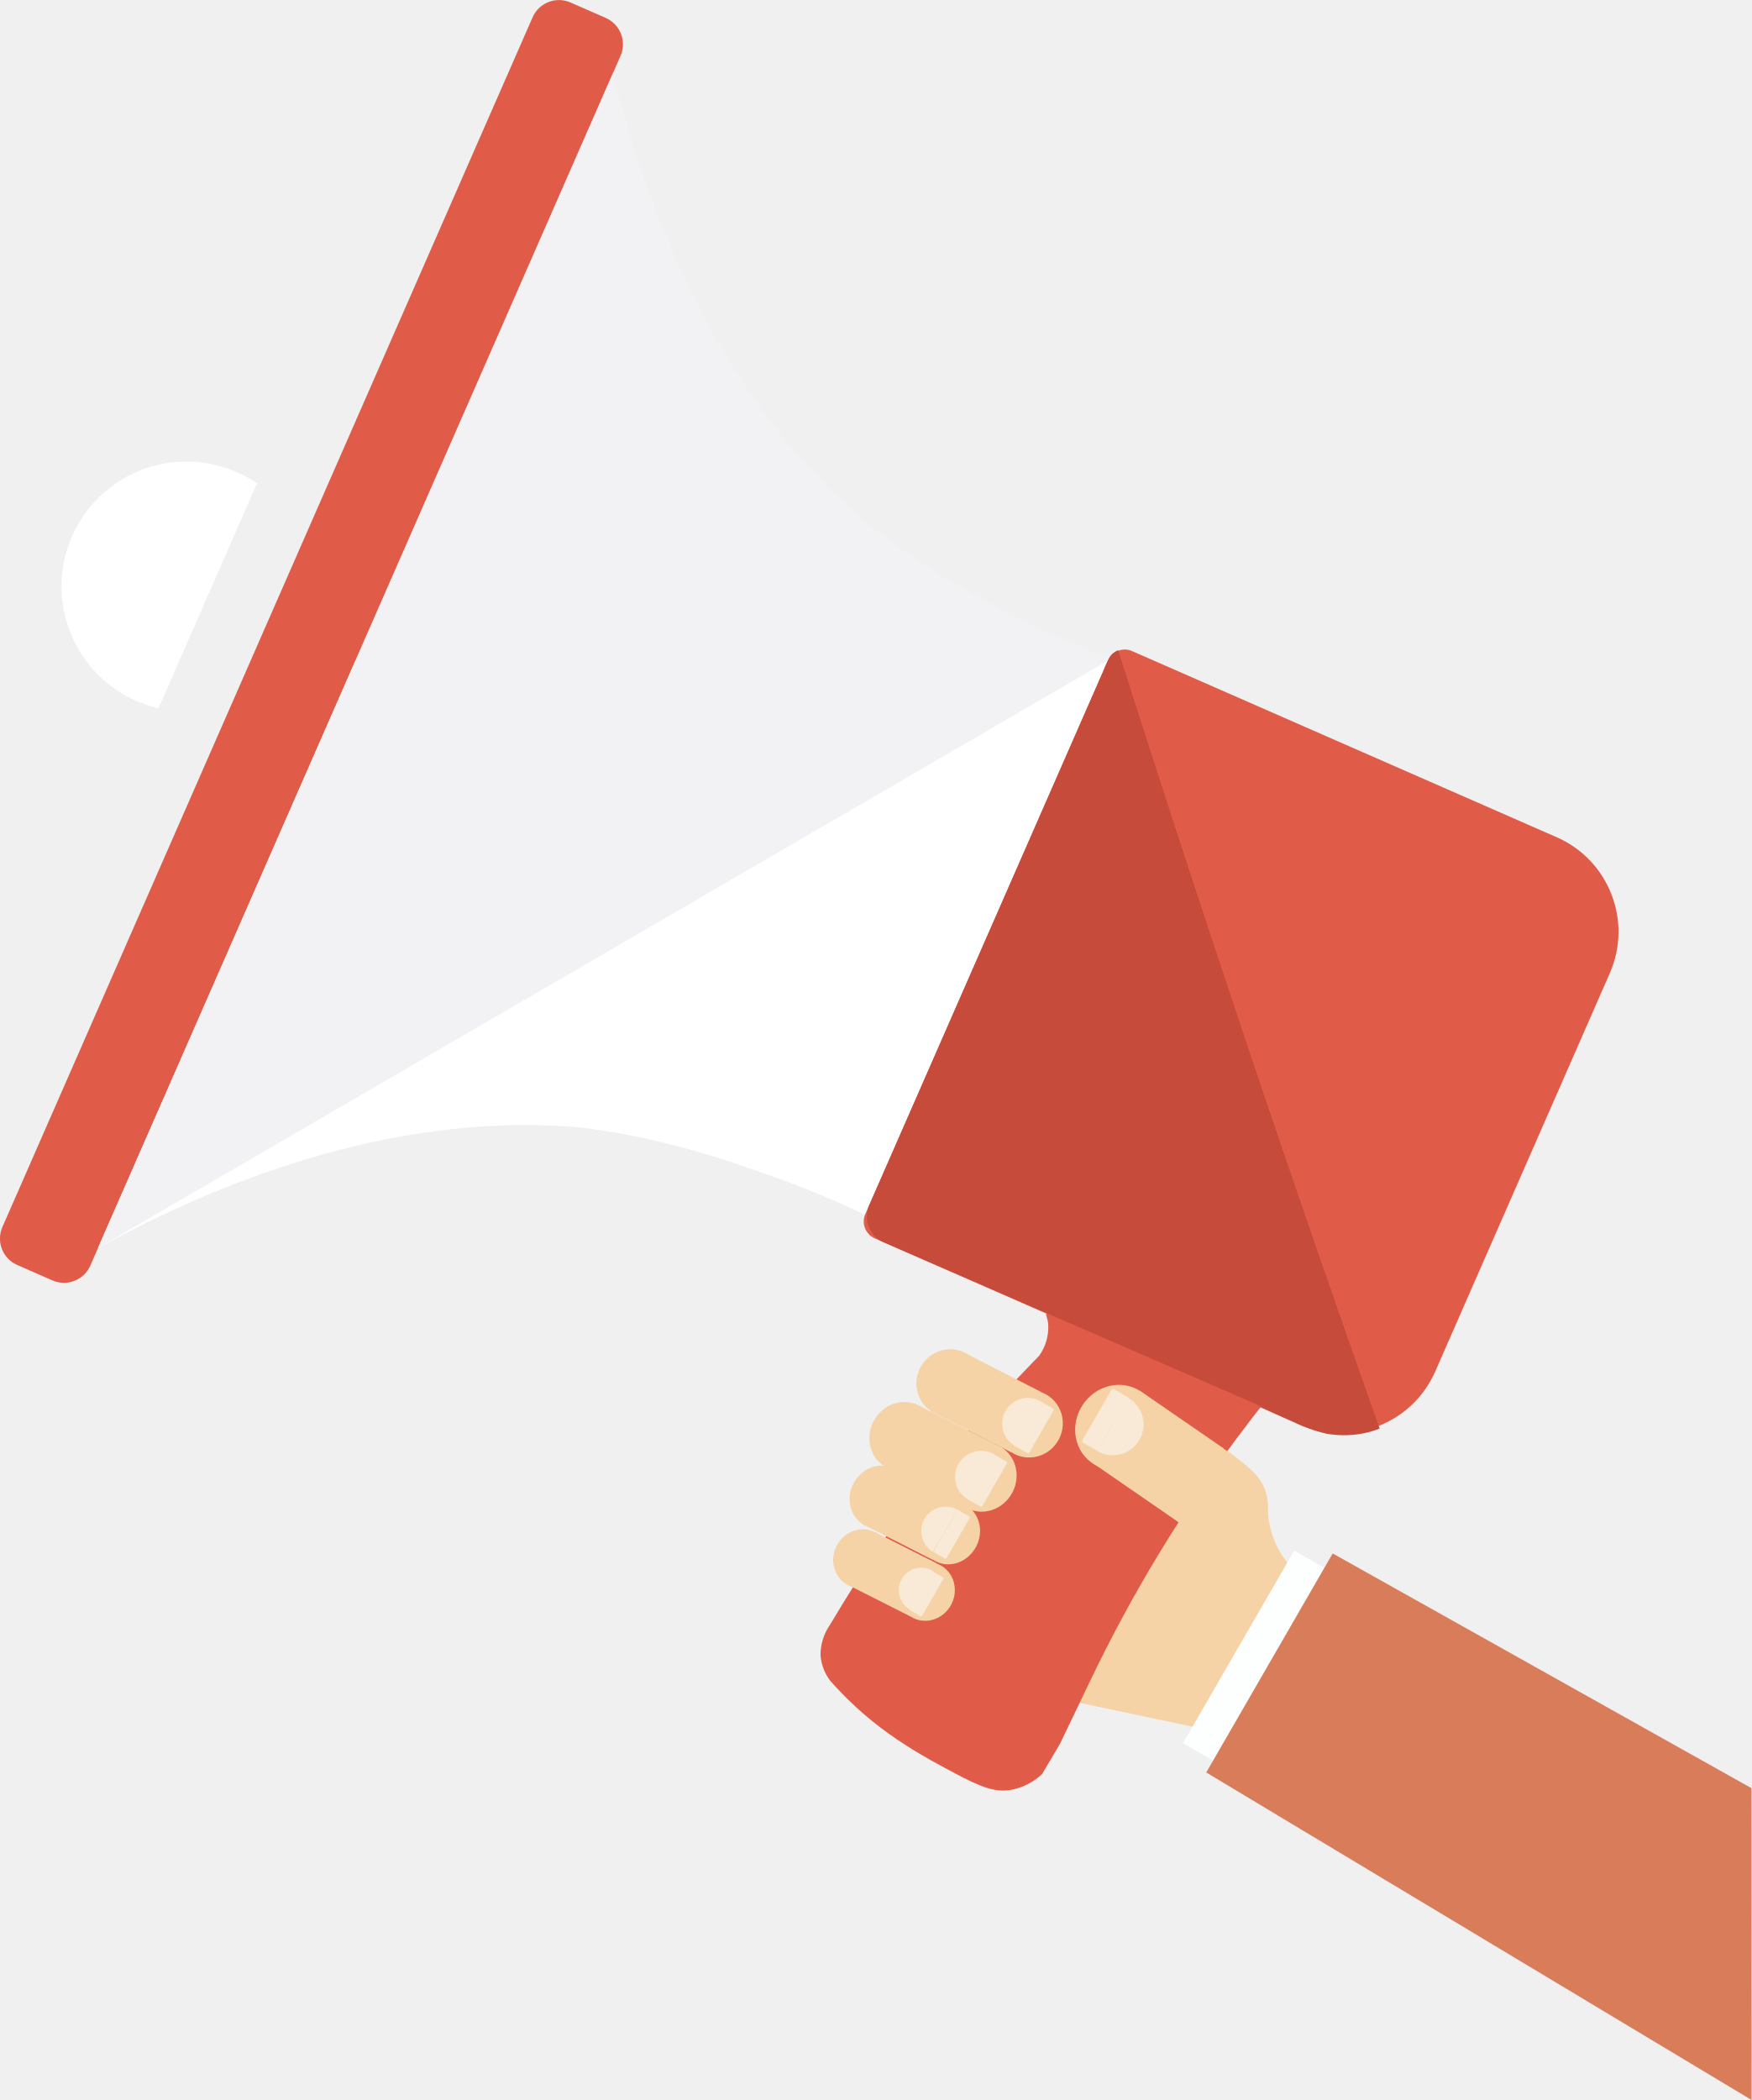
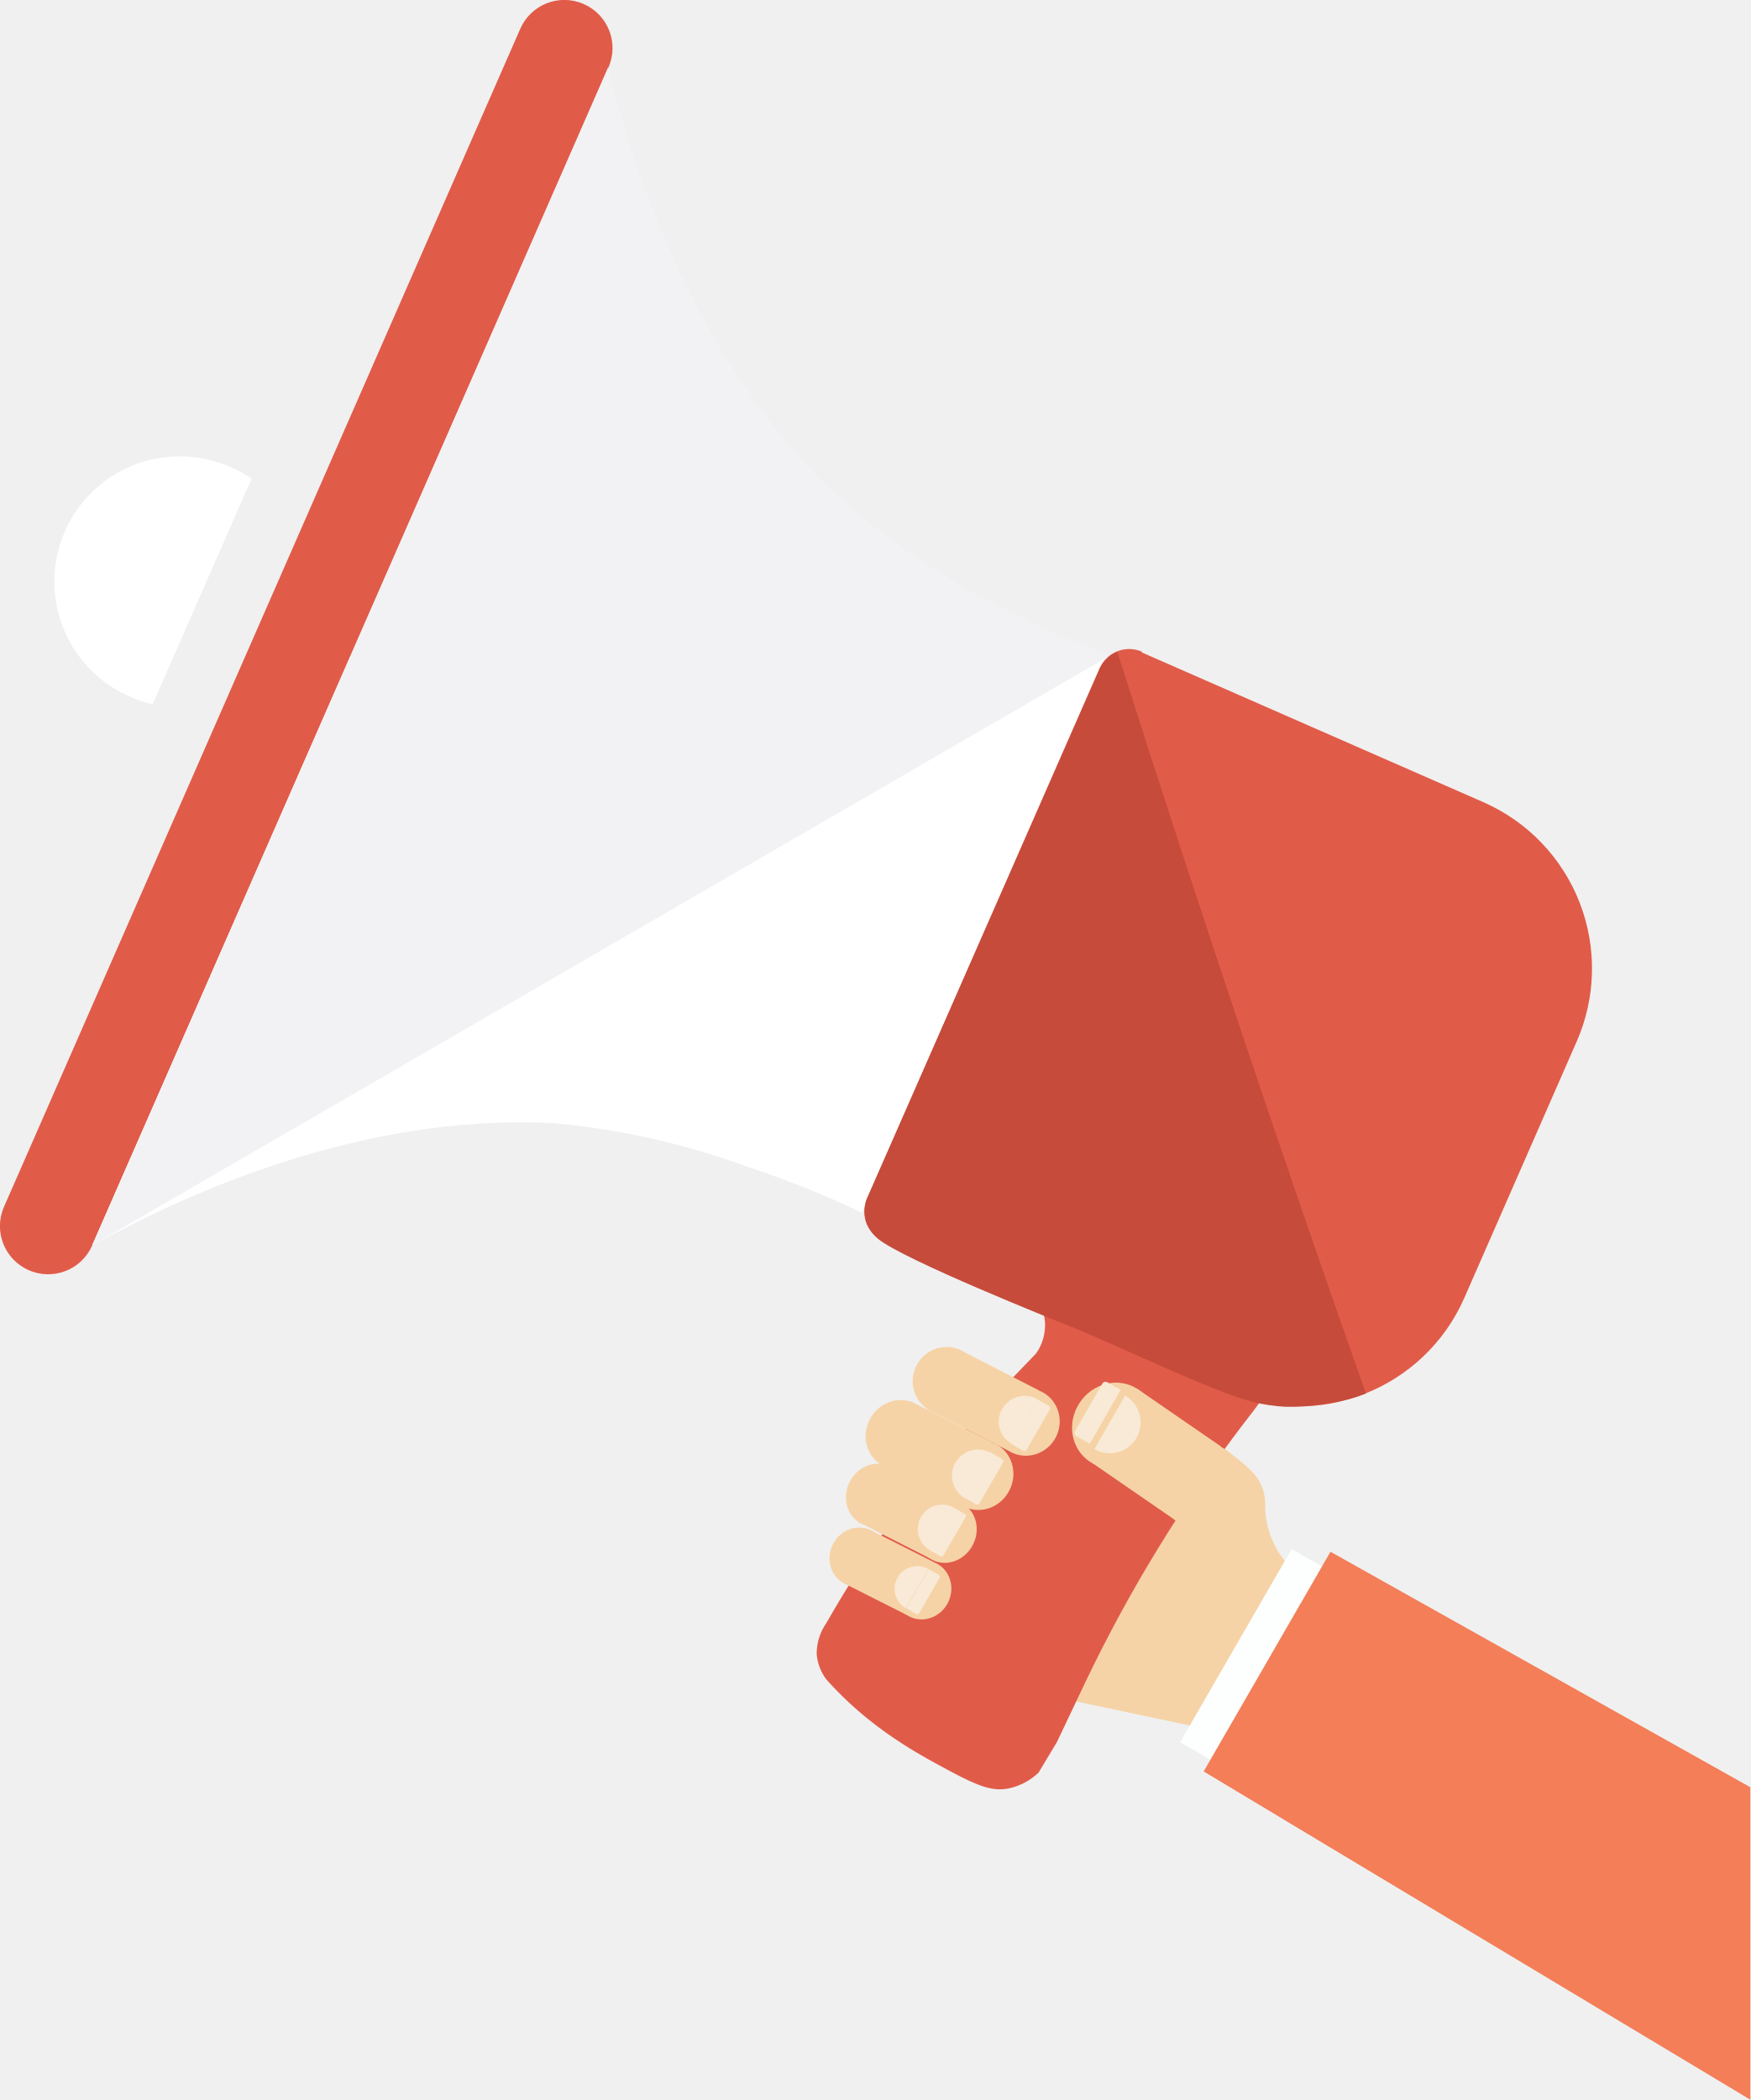
- <svg xmlns="http://www.w3.org/2000/svg" viewBox="0 0 212.91 255.24">
+ <svg xmlns="http://www.w3.org/2000/svg" viewBox="0 0 120.9 145.02">
  <defs>
-     <style>.cls-1{fill:#f6d3a7;}.cls-2{fill:#fff;}.cls-3{fill:#e15b49;}.cls-4{fill:#f2f2f4;}.cls-5{fill:#c64b3b;}.cls-6{fill:#fdfffe;}.cls-7{fill:#f8ead6;}.cls-8{fill:#d87c5a;}</style>
+     <style>.cls-1{fill:#f6d3a7;}.cls-2{fill:#fff;}.cls-3{fill:#e15b49;}.cls-4{fill:#f2f2f4;}.cls-5{fill:#c64b3b;}.cls-6{fill:#fdfffe;}.cls-7{fill:#f8ead6;}.cls-8{fill:#f37e58;}</style>
  </defs>
  <g id="Слой_2" data-name="Слой 2">
    <g id="Слой_2-2" data-name="Слой 2">
-       <path class="cls-1" d="M166.19,214.35l-49.73-10.5L122,177.67c9.4-5.29,18.4-6.33,22.71-4.27a44.87,44.87,0,0,1,5.4,3.62c2.26,1.71,3.19,2.69,3.68,4.08a6.61,6.61,0,0,1,.34,2.65,11,11,0,0,0,1.48,4.91c2,3.44,5.36,4.28,7.23,5.57C165.58,196.13,168.06,201,166.19,214.35Z" />
-       <path class="cls-2" d="M121.28,114.58,44,82.28,74.1,10.37C77.67,23.79,85.23,45,101.56,60.7c8.4,8.08,20.26,13.68,20.26,13.68a107.71,107.71,0,0,0,14.05,6.1Q128.58,97.54,121.28,114.58Z" />
-       <path class="cls-3" d="M127.19,159.66c-.1.18.15.47.23,1.29a6,6,0,0,1-1.08,3.81c-4.45,4.58-8.17,8.63-11.07,11.89,0,0-5.94,6.66-14.35,20.79a6.46,6.46,0,0,0-1.18,3.73,5.86,5.86,0,0,0,1.18,3.11,42.24,42.24,0,0,0,5.22,5,42.67,42.67,0,0,0,3.93,2.81c2.13,1.39,4,2.36,5.83,3.35,3.5,1.88,5.19,2.45,7.1,2.09a7.58,7.58,0,0,0,3.68-1.91l2.19-3.71,3.54-7.38a177.1,177.1,0,0,1,19.23-31.44c.6-.79,1.21-1.57,1.82-2.33C133.41,161,127.6,158.93,127.19,159.66Z" />
-       <rect class="cls-3" x="32.03" y="-5.81" width="11.67" height="167.54" rx="3.5" ry="3.5" transform="translate(34.48 -8.64) rotate(23.67)" />
-       <path class="cls-2" d="M31.24,58.74A15,15,0,0,0,29,57.49a15.18,15.18,0,1,0-12.19,27.8,16.39,16.39,0,0,0,2.45.82Z" />
-       <path class="cls-2" d="M119.9,113.91,43.21,80.3,11.92,151.68c12.17-6.68,32.75-15.85,55.37-14.87,11.36.5,23.88,5.23,23.88,5.23a117.91,117.91,0,0,1,14,5.61Z" />
-       <path class="cls-4" d="M135.06,80.07,11.92,151.68,74.5,8.92C77.84,22.39,85,43.75,101.09,59.71c8.26,8.21,20,14,20,14A109.62,109.62,0,0,0,135.06,80.07Z" />
-       <path class="cls-3" d="M119.17,89.24h56.36a12.54,12.54,0,0,1,12.54,12.54v52.85a12.54,12.54,0,0,1-12.54,12.54H119.17a2.23,2.23,0,0,1-2.23-2.23V91.47a2.23,2.23,0,0,1,2.23-2.23Z" transform="translate(64.3 -50.44) rotate(23.67)" />
-       <path class="cls-5" d="M152.67,170.66l-45.49-19.77a3.47,3.47,0,0,1-1.4-4.67l28.3-64.58a13.9,13.9,0,0,1,.66-1.49,2.18,2.18,0,0,1,.46-.66,2.29,2.29,0,0,1,.72-.46q7.64,24,15.91,48.65,7.86,23.35,15.88,45.95a10.85,10.85,0,0,1-1.42.46,12.28,12.28,0,0,1-5.08.16,18.61,18.61,0,0,1-4.07-1.47C155.34,172,153.83,171.27,152.67,170.66Z" />
-       <ellipse class="cls-1" cx="115.42" cy="168.1" rx="4.11" ry="4.01" transform="translate(-86.8 194.25) rotate(-62.9)" />
-       <rect class="cls-1" x="114.38" y="166.27" width="10.95" height="8.19" transform="translate(90.78 -35.9) rotate(27.1)" />
-       <ellipse class="cls-1" cx="125.17" cy="173.08" rx="4.1" ry="4.01" transform="translate(-85.93 205.65) rotate(-62.9)" />
-       <ellipse class="cls-1" cx="109.74" cy="174.6" rx="4.25" ry="4.01" transform="translate(-95.56 194.12) rotate(-63.28)" />
-       <rect class="cls-1" x="108.72" y="172.6" width="10.95" height="8.48" transform="translate(91.7 -32.46) rotate(26.72)" />
-       <ellipse class="cls-1" cx="119.52" cy="179.52" rx="4.25" ry="4.01" transform="translate(-94.57 205.57) rotate(-63.28)" />
-       <ellipse class="cls-1" cx="135.73" cy="173.47" rx="5.26" ry="4.94" transform="translate(-83.66 193.03) rotate(-57.05)" />
-       <polygon class="cls-1" points="142.88 184.75 132.67 177.71 138.56 169.03 148.77 176.06 142.88 184.75" />
-       <ellipse class="cls-1" cx="146.28" cy="180.73" rx="5.26" ry="4.54" transform="translate(-84.94 205.19) rotate(-57.05)" />
-       <ellipse class="cls-1" cx="106.89" cy="181.96" rx="3.87" ry="3.55" transform="translate(-103.75 194.76) rotate(-63.05)" />
-       <rect class="cls-1" x="105.98" y="180.09" width="9.68" height="7.73" transform="translate(95.42 -30.25) rotate(26.95)" />
-       <ellipse class="cls-1" cx="115.52" cy="186.34" rx="3.87" ry="3.55" transform="translate(-102.94 204.85) rotate(-63.05)" />
-       <ellipse class="cls-1" cx="104.73" cy="189.44" rx="3.61" ry="3.41" transform="translate(-111.58 197.55) rotate(-63.21)" />
-       <rect class="cls-1" x="104.27" y="187.73" width="8.42" height="7.2" transform="translate(97.88 -28.36) rotate(26.79)" />
-       <ellipse class="cls-1" cx="112.62" cy="193.42" rx="3.61" ry="3.41" transform="translate(-110.8 206.78) rotate(-63.21)" />
-       <rect class="cls-6" x="149.67" y="190.04" width="13.56" height="27.03" transform="translate(122.77 -50.96) rotate(30.01)" />
-       <path class="cls-7" d="M122.24,171.47a3.14,3.14,0,0,1,4.28-1.14l-3.13,5.42A3.14,3.14,0,0,1,122.24,171.47Z" />
-       <path class="cls-7" d="M124.83,170.39h1.75a.16.16,0,0,1,.16.16v5.94a.16.16,0,0,1-.16.16h-1.75a0,0,0,0,1,0,0v-6.26A0,0,0,0,1,124.83,170.39Z" transform="translate(103.63 -39.65) rotate(30.01)" />
-       <path class="cls-7" d="M116.52,177.92a3.18,3.18,0,0,1,4.33-1.16l-3.17,5.49A3.16,3.16,0,0,1,116.52,177.92Z" />
-       <path class="cls-7" d="M119.13,176.82h1.75a.16.16,0,0,1,.16.16v6a.16.16,0,0,1-.16.16h-1.75a0,0,0,0,1,0,0v-6.34A0,0,0,0,1,119.13,176.82Z" transform="translate(106.1 -35.93) rotate(30.01)" />
-       <path class="cls-7" d="M112.39,184.57a3,3,0,0,1,4-1.08l-3,5.12A3,3,0,0,1,112.39,184.57Z" />
-       <path class="cls-7" d="M114.83,183.54h1.62a.16.16,0,0,1,.16.16v5.6a.16.16,0,0,1-.16.16h-1.62a0,0,0,0,1,0,0v-5.92a0,0,0,0,1,0,0Z" transform="translate(108.77 -32.88) rotate(30.01)" />
-       <path class="cls-7" d="M109.62,191.91a2.73,2.73,0,0,1,3.74-1l-2.74,4.73A2.74,2.74,0,0,1,109.62,191.91Z" />
-       <path class="cls-7" d="M111.88,191h1.49a.16.16,0,0,1,.16.16v5.15a.16.16,0,0,1-.16.16h-1.49a0,0,0,0,1,0,0V191a0,0,0,0,1,0,0Z" transform="translate(111.97 -30.4) rotate(30.01)" />
-       <path class="cls-7" d="M138.51,175a3.74,3.74,0,0,0-1.37-5.11l-3.74,6.48A3.74,3.74,0,0,0,138.51,175Z" />
-       <path class="cls-7" d="M133.13,168.82h2a.25.25,0,0,1,.25.25v7a.25.25,0,0,1-.25.25h-2a0,0,0,0,1,0,0v-7.48A0,0,0,0,1,133.13,168.82Z" transform="translate(164.26 389.13) rotate(-149.99)" />
-       <circle class="cls-2" cx="166.45" cy="197.31" r="2.86" />
-       <path class="cls-8" d="M212.91,217.34,162,188.81l-15.37,26.62,66.29,39.81Z" />
+       <path class="cls-1" d="M94.27,121.72l-28.33-6,3.15-14.91c5.35-3,10.48-3.61,12.93-2.43a23.55,23.55,0,0,1,3.08,2.06c1.29,1,1.82,1.53,2.1,2.32a3.65,3.65,0,0,1,.19,1.51,6.28,6.28,0,0,0,.85,2.8c1.17,2,3.05,2.44,4.11,3.17C93.93,111.34,95.34,114.11,94.27,121.72Z" />
+       <path class="cls-2" d="M68.69,64.87l-44-18.41,17.13-41c2,7.64,6.34,19.74,15.65,28.68A50,50,0,0,0,69,42a61.94,61.94,0,0,0,8,3.48Z" />
+       <path class="cls-3" d="M72.05,90.55c0,.11.09.27.13.74a3.4,3.4,0,0,1-.61,2.17c-2.54,2.61-4.66,4.92-6.31,6.78a84.2,84.2,0,0,0-8.18,11.84,3.72,3.72,0,0,0-.67,2.13,3.36,3.36,0,0,0,.67,1.77,24.3,24.3,0,0,0,3,2.83,26.46,26.46,0,0,0,2.24,1.6c1.21.79,2.27,1.34,3.32,1.91,2,1.07,2.95,1.39,4,1.19a4.28,4.28,0,0,0,2.09-1.09L73,120.31l2-4.21A101.22,101.22,0,0,1,86,98.18c.35-.44.69-.89,1-1.32C75.6,91.29,72.29,90.14,72.05,90.55Z" />
+       <rect class="cls-3" x="17.83" y="-3.74" width="6.65" height="95.47" rx="3.32" ry="3.32" transform="translate(19.44 -4.79) rotate(23.67)" />
+       <path class="cls-2" d="M17.38,33.05a8.48,8.48,0,0,0-1.29-.71A8.65,8.65,0,1,0,9.15,48.18a7.81,7.81,0,0,0,1.39.46Z" />
+       <path class="cls-2" d="M67.9,64.49,24.2,45.33,6.37,86C13.31,82.2,25,77,37.92,77.54a51.85,51.85,0,0,1,13.61,3,68.19,68.19,0,0,1,8,3.2Z" />
+       <path class="cls-4" d="M76.71,45.25,6.37,86,42,4.66c1.9,7.68,6,19.85,15.15,28.94a50.32,50.32,0,0,0,11.41,8c1.32.72,2.78,1.45,4.35,2.15C74.25,44.32,75.51,44.82,76.71,45.25Z" />
+       <path class="cls-3" d="M68.44,50.43H94.2A12.54,12.54,0,0,1,106.74,63V82.3A12.54,12.54,0,0,1,94.2,94.84H68.44a2.23,2.23,0,0,1-2.23-2.23v-40a2.23,2.23,0,0,1,2.23-2.23Z" transform="translate(36.43 -28.61) rotate(23.67)" />
+       <path class="cls-5" d="M86.57,96.82c-2.75-.68-9.3-3.88-12.76-5.27-.71-.28-11.45-4.57-13.16-6a2.88,2.88,0,0,1-.82-1.16,2.61,2.61,0,0,1,0-1.51Q67.92,64.5,76,46.1a3,3,0,0,1,.39-.53,2.14,2.14,0,0,1,.34-.32,2,2,0,0,1,.45-.22q4.29,13.5,8.93,27.3,4.08,12.14,8.24,23.9a8.72,8.72,0,0,1-.93.32,12.91,12.91,0,0,1-2.06.41,14.93,14.93,0,0,1-2.56.19A11.91,11.91,0,0,1,86.57,96.82Z" />
+       <ellipse class="cls-1" cx="65.35" cy="95.36" rx="2.34" ry="2.29" transform="translate(-49.32 110.08) rotate(-62.9)" />
+       <rect class="cls-1" x="64.76" y="94.32" width="6.24" height="4.67" transform="translate(51.49 -20.31) rotate(27.1)" />
+       <ellipse class="cls-1" cx="70.9" cy="98.2" rx="2.34" ry="2.29" transform="translate(-48.82 116.58) rotate(-62.9)" />
+       <ellipse class="cls-1" cx="62.11" cy="99.07" rx="2.42" ry="2.29" transform="translate(-54.31 110.01) rotate(-63.28)" />
+       <rect class="cls-1" x="61.53" y="97.93" width="6.24" height="4.83" transform="translate(52.02 -18.35) rotate(26.72)" />
+       <ellipse class="cls-1" cx="67.68" cy="101.87" rx="2.42" ry="2.29" transform="translate(-53.74 116.53) rotate(-63.28)" />
+       <ellipse class="cls-1" cx="76.92" cy="98.43" rx="3" ry="2.82" transform="translate(-47.51 109.44) rotate(-57.05)" />
+       <polygon class="cls-1" points="80.99 104.85 75.17 100.84 78.53 95.89 84.35 99.9 80.99 104.85" />
+       <ellipse class="cls-1" cx="82.93" cy="102.56" rx="3" ry="2.59" transform="translate(-48.24 116.37) rotate(-57.05)" />
+       <ellipse class="cls-1" cx="60.49" cy="103.26" rx="2.21" ry="2.02" transform="translate(-58.97 110.37) rotate(-63.05)" />
+       <rect class="cls-1" x="59.97" y="102.19" width="5.52" height="4.4" transform="translate(54.14 -17.09) rotate(26.95)" />
+       <ellipse class="cls-1" cx="65.4" cy="105.76" rx="2.21" ry="2.02" transform="translate(-58.51 116.12) rotate(-63.05)" />
+       <ellipse class="cls-1" cx="59.26" cy="107.52" rx="2.06" ry="1.94" transform="translate(-63.43 111.96) rotate(-63.21)" />
+       <rect class="cls-1" x="59" y="106.55" width="4.8" height="4.1" transform="translate(55.54 -16.01) rotate(26.79)" />
+       <ellipse class="cls-1" cx="63.75" cy="109.79" rx="2.06" ry="1.94" transform="translate(-62.99 117.22) rotate(-63.21)" />
+       <rect class="cls-6" x="84.86" y="107.87" width="7.73" height="15.4" transform="translate(69.69 -28.88) rotate(30.01)" />
+       <path class="cls-7" d="M69.23,97.29a1.79,1.79,0,0,1,2.44-.66l-1.78,3.09A1.77,1.77,0,0,1,69.23,97.29Z" />
+       <path class="cls-7" d="M70.71,96.67h.93a.16.16,0,0,1,.16.16v3.25a.16.16,0,0,1-.16.16h-.93a0,0,0,0,1,0,0V96.67A0,0,0,0,1,70.71,96.67Z" transform="translate(58.78 -22.44) rotate(30.01)" />
+       <path class="cls-7" d="M66,101a1.81,1.81,0,0,1,2.47-.66l-1.81,3.13A1.81,1.81,0,0,1,66,101Z" />
+       <path class="cls-7" d="M67.46,100.33h.93a.16.16,0,0,1,.16.16v3.29a.16.16,0,0,1-.16.16h-.93a0,0,0,0,1,0,0v-3.61a0,0,0,0,1,0,0Z" transform="translate(60.19 -20.32) rotate(30.01)" />
+       <path class="cls-7" d="M63.62,104.75a1.69,1.69,0,0,1,2.3-.62l-1.68,2.92A1.68,1.68,0,0,1,63.62,104.75Z" />
+       <path class="cls-7" d="M65,104.16h.85a.16.16,0,0,1,.16.16v3.05a.16.16,0,0,1-.16.16H65a0,0,0,0,1,0,0v-3.37a0,0,0,0,1,0,0Z" transform="translate(61.71 -18.58) rotate(30.01)" />
+       <path class="cls-7" d="M62,108.93a1.57,1.57,0,0,1,2.13-.57l-1.56,2.7A1.56,1.56,0,0,1,62,108.93Z" />
+       <path class="cls-7" d="M63.33,108.39h.78a.16.16,0,0,1,.16.16v2.8a.16.16,0,0,1-.16.16h-.78a0,0,0,0,1,0,0v-3.12A0,0,0,0,1,63.33,108.39Z" transform="translate(63.53 -17.17) rotate(30.01)" />
+       <path class="cls-7" d="M78.5,99.3a2.14,2.14,0,0,0-.78-2.92l-2.13,3.69A2.13,2.13,0,0,0,78.5,99.3Z" />
+       <path class="cls-7" d="M75.44,95.77H76.5a.25.25,0,0,1,.25.25v3.77a.25.25,0,0,1-.25.25H75.44a0,0,0,0,1,0,0V95.77A0,0,0,0,1,75.44,95.77Z" transform="matrix(-0.87, -0.5, 0.5, -0.87, 93.02, 220.74)" />
+       <circle class="cls-2" cx="94.42" cy="112.01" r="1.63" />
+       <path class="cls-8" d="M120.9,123.42l-29-16.26-8.76,15.17L120.9,145Z" />
    </g>
  </g>
</svg>
